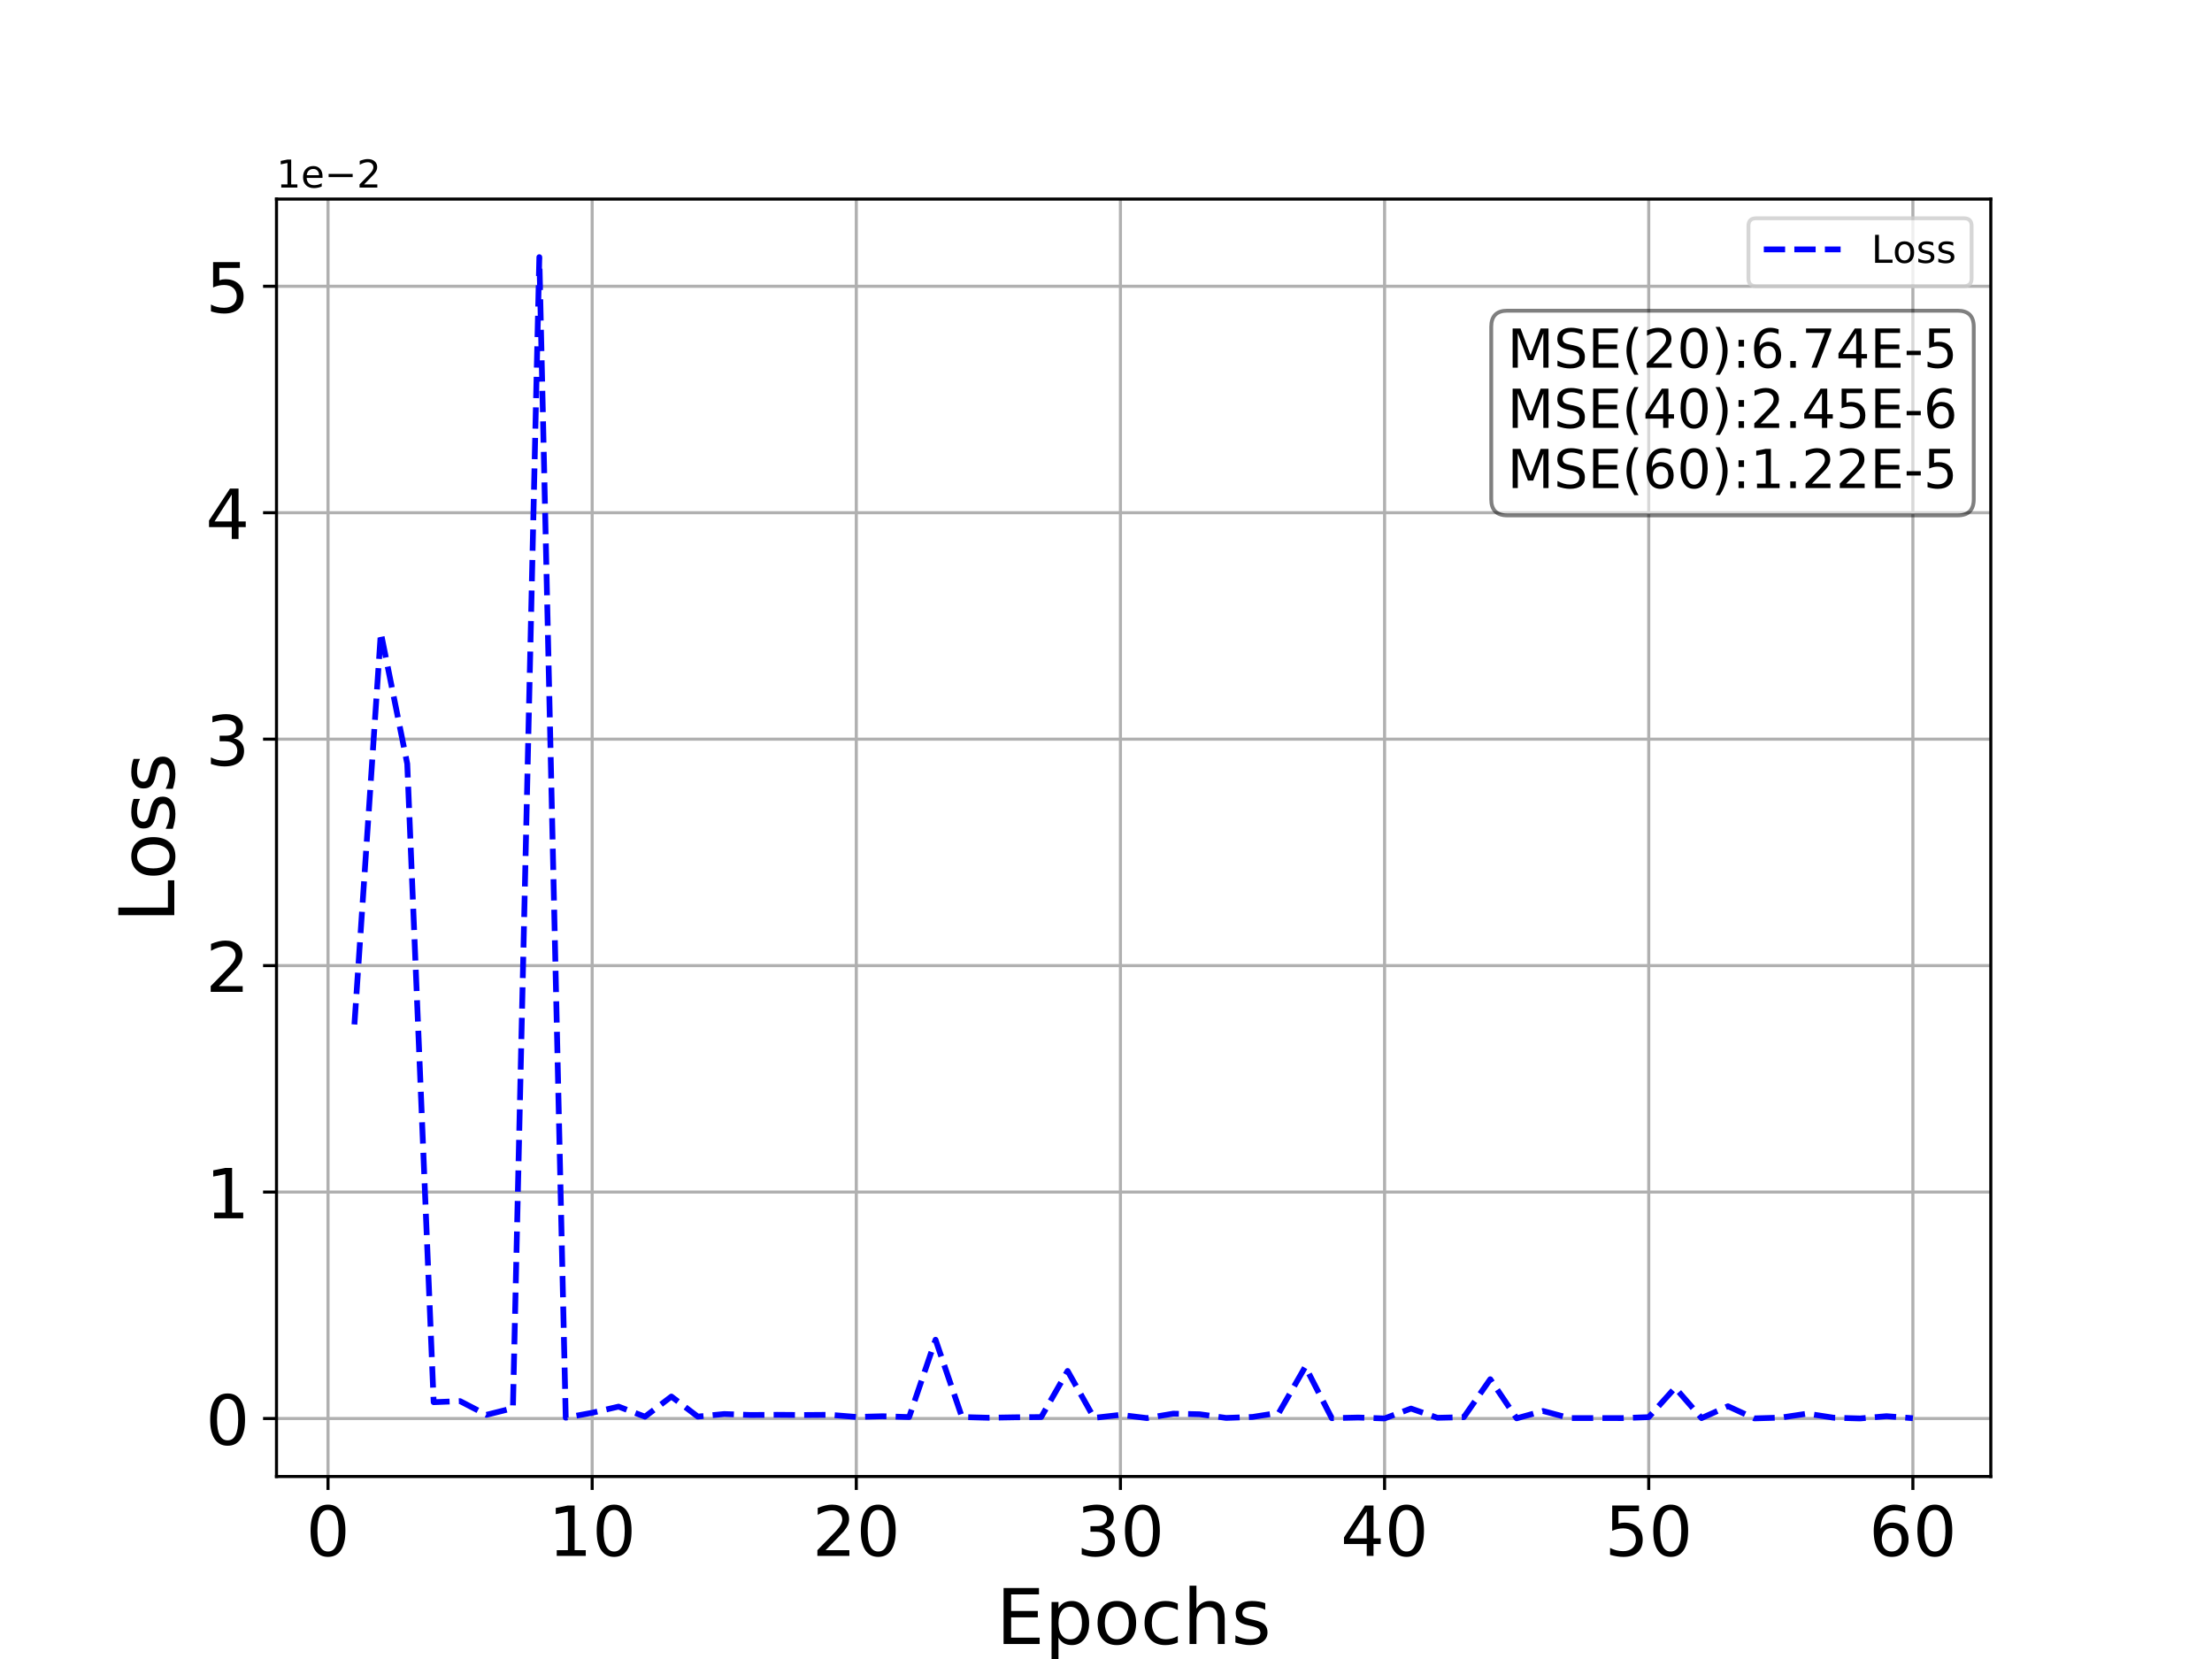
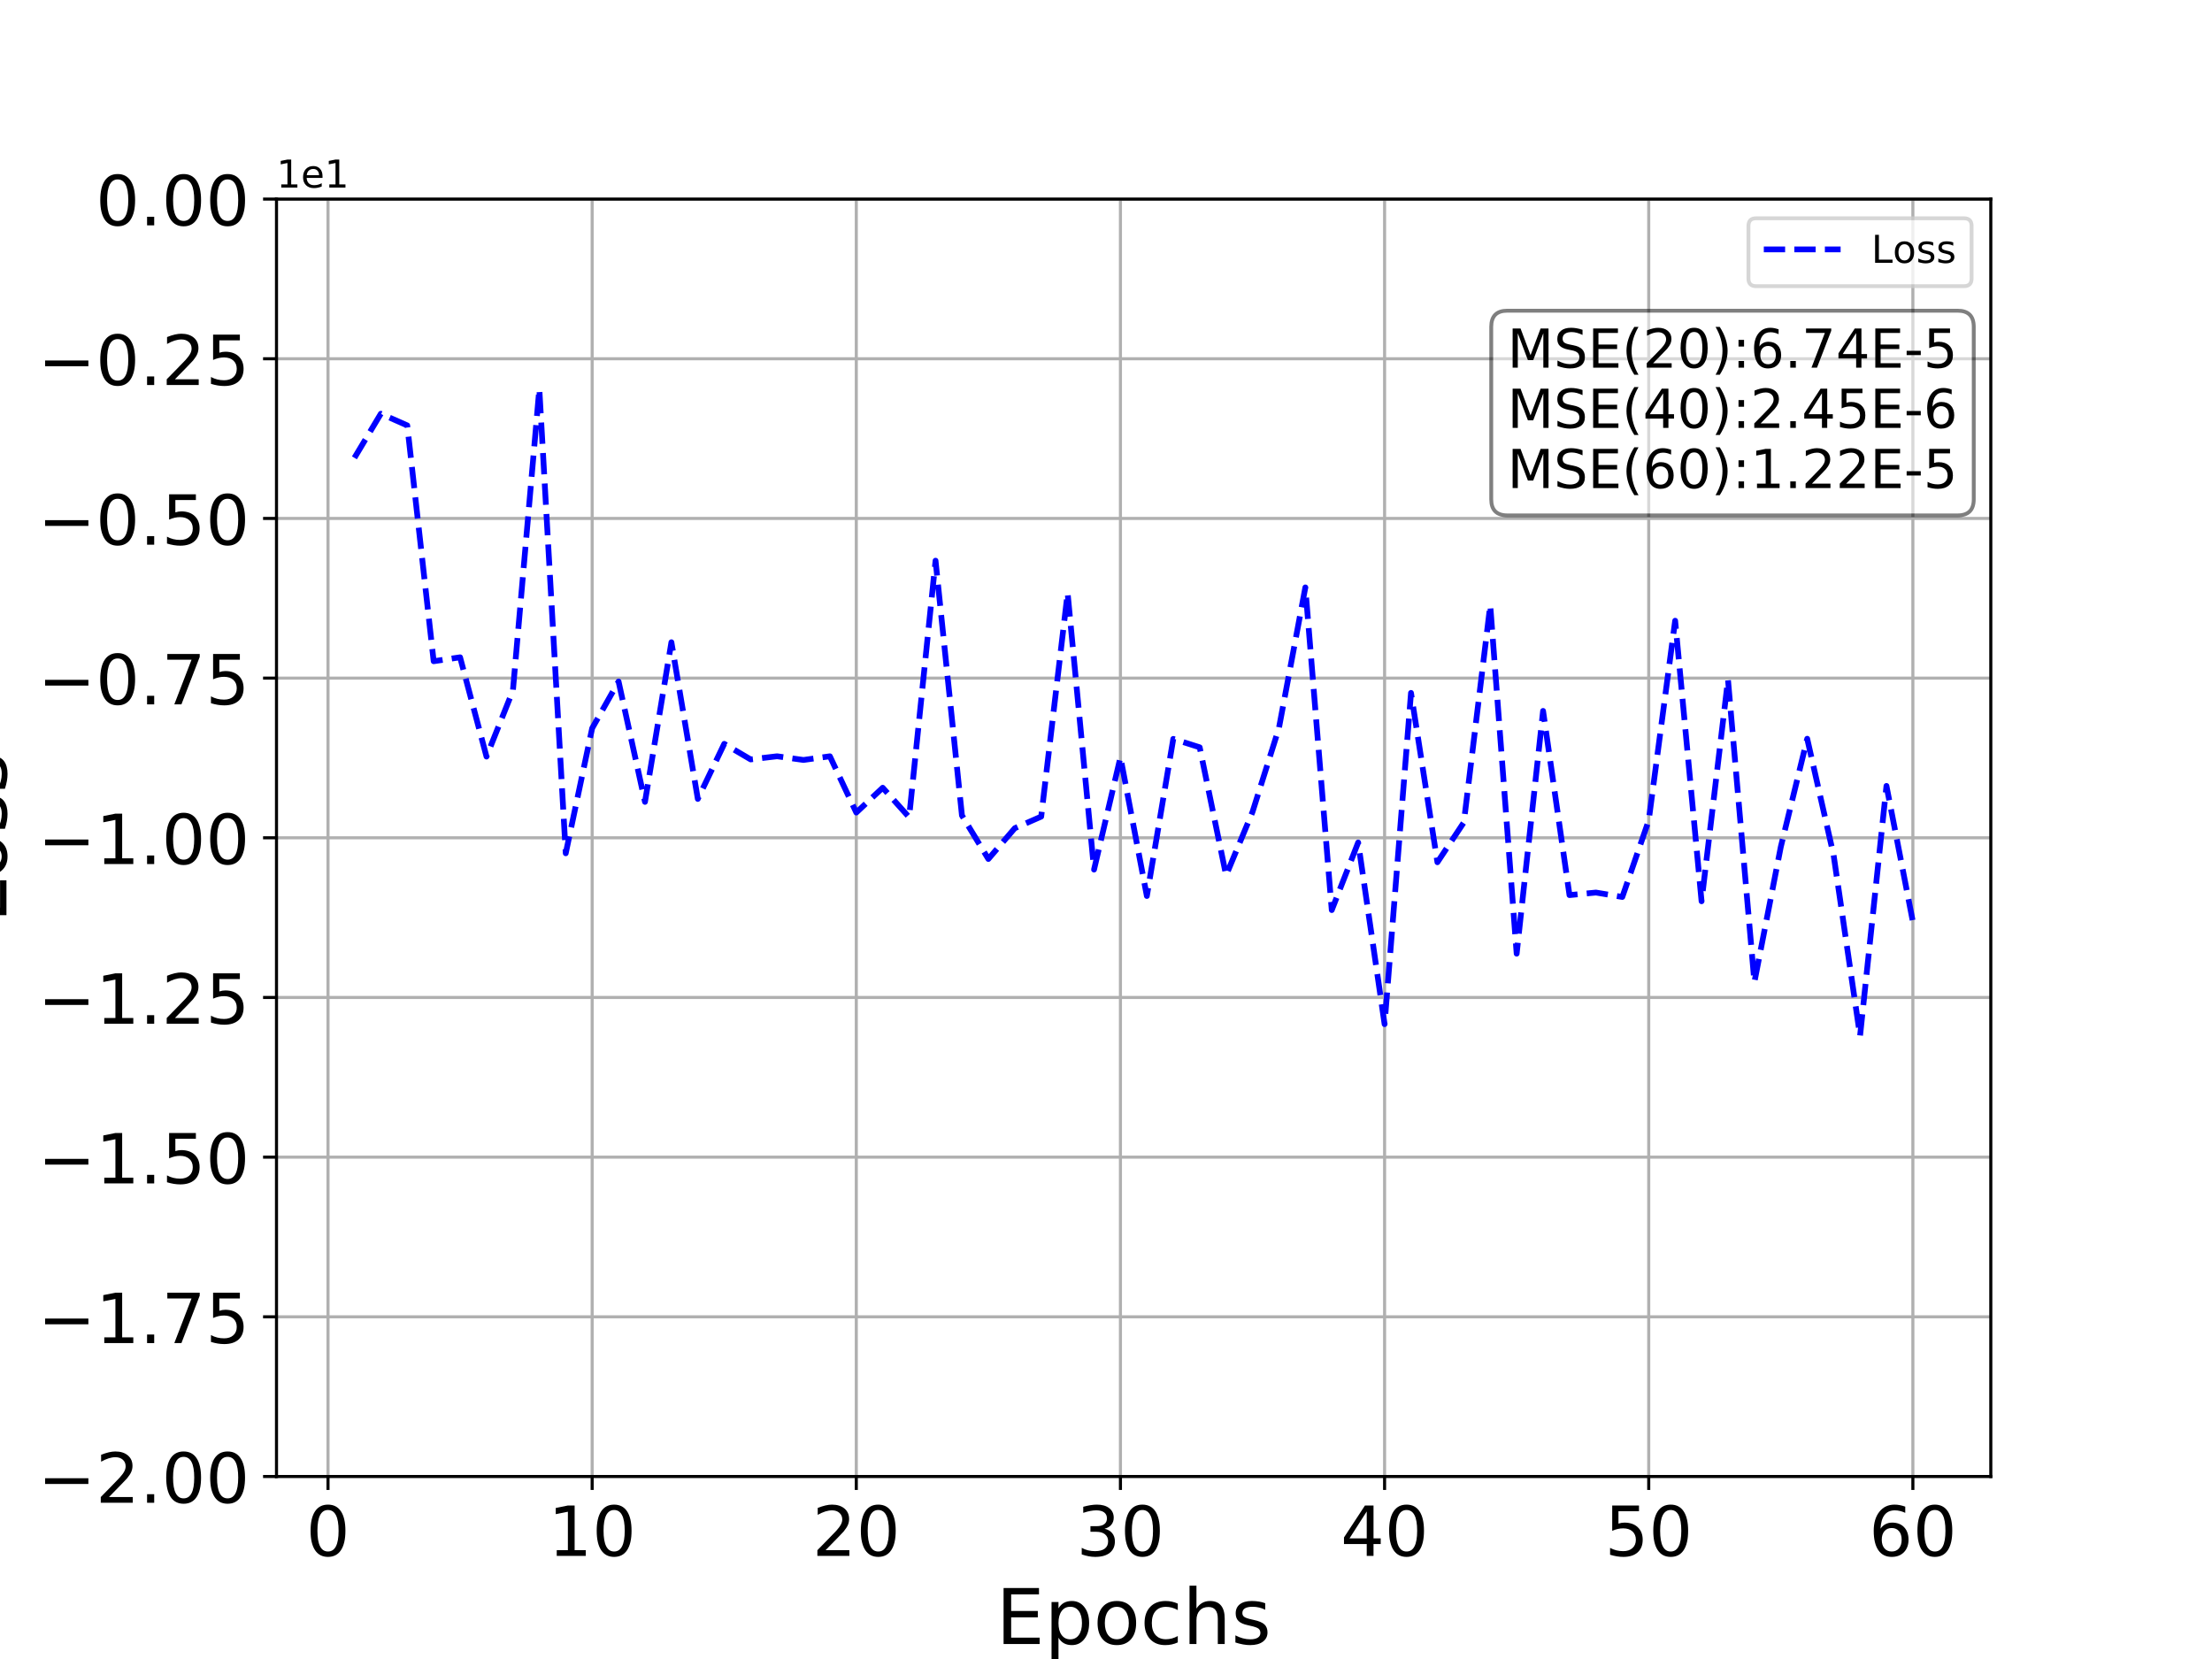
<svg xmlns="http://www.w3.org/2000/svg" xmlns:xlink="http://www.w3.org/1999/xlink" height="432pt" version="1.1" viewBox="0 0 576 432" width="576pt">
  <defs>
    <style type="text/css">
*{stroke-linecap:butt;stroke-linejoin:round;}
  </style>
  </defs>
  <g id="figure_1">
    <g id="patch_1">
      <path d="M 0 432  L 576 432  L 576 0  L 0 0  z " style="fill:#ffffff;" />
    </g>
    <g id="axes_1">
      <g id="patch_2">
        <path d="M 72 384.48  L 518.4 384.48  L 518.4 51.84  L 72 51.84  z " style="fill:#ffffff;" />
      </g>
      <g id="matplotlib.axis_1">
        <g id="xtick_1">
          <g id="line2d_1">
-             <path clip-path="url(#pb3ea797ac7)" d="M 85.413 384.48  L 85.413 51.84  " style="fill:none;stroke:#b0b0b0;stroke-linecap:square;stroke-width:0.8;" />
+             <path clip-path="url(#p2d48cffee4)" d="M 85.413 384.48  L 85.413 51.84  " style="fill:none;stroke:#b0b0b0;stroke-linecap:square;stroke-width:0.8;" />
          </g>
          <g id="line2d_2">
            <defs>
-               <path d="M 0 0  L 0 3.5  " id="m318c3149f0" style="stroke:#000000;stroke-width:0.8;" />
-             </defs>
-             <g>
-               <use style="stroke:#000000;stroke-width:0.8;" x="85.413" xlink:href="#m318c3149f0" y="384.48" />
+               <path d="M 0 0  L 0 3.5  " id="md9ac29cf6f" style="stroke:#000000;stroke-width:0.8;" />
+             </defs>
+             <g>
+               <use style="stroke:#000000;stroke-width:0.8;" x="85.413" xlink:href="#md9ac29cf6f" y="384.48" />
            </g>
          </g>
          <g id="text_1">
            <defs>
              <path d="M 31.781 66.406  Q 24.172 66.406 20.328 58.906  Q 16.5 51.422 16.5 36.375  Q 16.5 21.391 20.328 13.891  Q 24.172 6.391 31.781 6.391  Q 39.453 6.391 43.281 13.891  Q 47.125 21.391 47.125 36.375  Q 47.125 51.422 43.281 58.906  Q 39.453 66.406 31.781 66.406  z M 31.781 74.219  Q 44.047 74.219 50.516 64.516  Q 56.984 54.828 56.984 36.375  Q 56.984 17.969 50.516 8.266  Q 44.047 -1.422 31.781 -1.422  Q 19.531 -1.422 13.062 8.266  Q 6.594 17.969 6.594 36.375  Q 6.594 54.828 13.062 64.516  Q 19.531 74.219 31.781 74.219  z " id="DejaVuSans-30" />
            </defs>
            <g transform="translate(79.68639 405.1572)scale(0.18 -0.18)">
              <use xlink:href="#DejaVuSans-30" />
            </g>
          </g>
        </g>
        <g id="xtick_2">
          <g id="line2d_3">
-             <path clip-path="url(#pb3ea797ac7)" d="M 154.195 384.48  L 154.195 51.84  " style="fill:none;stroke:#b0b0b0;stroke-linecap:square;stroke-width:0.8;" />
+             <path clip-path="url(#p2d48cffee4)" d="M 154.195 384.48  L 154.195 51.84  " style="fill:none;stroke:#b0b0b0;stroke-linecap:square;stroke-width:0.8;" />
          </g>
          <g id="line2d_4">
            <g>
-               <use style="stroke:#000000;stroke-width:0.8;" x="154.195" xlink:href="#m318c3149f0" y="384.48" />
+               <use style="stroke:#000000;stroke-width:0.8;" x="154.195" xlink:href="#md9ac29cf6f" y="384.48" />
            </g>
          </g>
          <g id="text_2">
            <defs>
              <path d="M 12.406 8.297  L 28.516 8.297  L 28.516 63.922  L 10.984 60.406  L 10.984 69.391  L 28.422 72.906  L 38.281 72.906  L 38.281 8.297  L 54.391 8.297  L 54.391 0  L 12.406 0  z " id="DejaVuSans-31" />
            </defs>
            <g transform="translate(142.7429 405.1572)scale(0.18 -0.18)">
              <use xlink:href="#DejaVuSans-31" />
              <use x="63.623" xlink:href="#DejaVuSans-30" />
            </g>
          </g>
        </g>
        <g id="xtick_3">
          <g id="line2d_5">
-             <path clip-path="url(#pb3ea797ac7)" d="M 222.978 384.48  L 222.978 51.84  " style="fill:none;stroke:#b0b0b0;stroke-linecap:square;stroke-width:0.8;" />
+             <path clip-path="url(#p2d48cffee4)" d="M 222.978 384.48  L 222.978 51.84  " style="fill:none;stroke:#b0b0b0;stroke-linecap:square;stroke-width:0.8;" />
          </g>
          <g id="line2d_6">
            <g>
-               <use style="stroke:#000000;stroke-width:0.8;" x="222.978" xlink:href="#m318c3149f0" y="384.48" />
+               <use style="stroke:#000000;stroke-width:0.8;" x="222.978" xlink:href="#md9ac29cf6f" y="384.48" />
            </g>
          </g>
          <g id="text_3">
            <defs>
              <path d="M 19.188 8.297  L 53.609 8.297  L 53.609 0  L 7.328 0  L 7.328 8.297  Q 12.938 14.109 22.625 23.891  Q 32.328 33.688 34.812 36.531  Q 39.547 41.844 41.422 45.531  Q 43.312 49.219 43.312 52.781  Q 43.312 58.594 39.234 62.25  Q 35.156 65.922 28.609 65.922  Q 23.969 65.922 18.812 64.312  Q 13.672 62.703 7.812 59.422  L 7.812 69.391  Q 13.766 71.781 18.938 73  Q 24.125 74.219 28.422 74.219  Q 39.75 74.219 46.484 68.547  Q 53.219 62.891 53.219 53.422  Q 53.219 48.922 51.531 44.891  Q 49.859 40.875 45.406 35.406  Q 44.188 33.984 37.641 27.219  Q 31.109 20.453 19.188 8.297  z " id="DejaVuSans-32" />
            </defs>
            <g transform="translate(211.5256 405.1572)scale(0.18 -0.18)">
              <use xlink:href="#DejaVuSans-32" />
              <use x="63.623" xlink:href="#DejaVuSans-30" />
            </g>
          </g>
        </g>
        <g id="xtick_4">
          <g id="line2d_7">
-             <path clip-path="url(#pb3ea797ac7)" d="M 291.761 384.48  L 291.761 51.84  " style="fill:none;stroke:#b0b0b0;stroke-linecap:square;stroke-width:0.8;" />
+             <path clip-path="url(#p2d48cffee4)" d="M 291.761 384.48  L 291.761 51.84  " style="fill:none;stroke:#b0b0b0;stroke-linecap:square;stroke-width:0.8;" />
          </g>
          <g id="line2d_8">
            <g>
-               <use style="stroke:#000000;stroke-width:0.8;" x="291.761" xlink:href="#m318c3149f0" y="384.48" />
+               <use style="stroke:#000000;stroke-width:0.8;" x="291.761" xlink:href="#md9ac29cf6f" y="384.48" />
            </g>
          </g>
          <g id="text_4">
            <defs>
              <path d="M 40.578 39.312  Q 47.656 37.797 51.625 33  Q 55.609 28.219 55.609 21.188  Q 55.609 10.406 48.188 4.484  Q 40.766 -1.422 27.094 -1.422  Q 22.516 -1.422 17.656 -0.516  Q 12.797 0.391 7.625 2.203  L 7.625 11.719  Q 11.719 9.328 16.594 8.109  Q 21.484 6.891 26.812 6.891  Q 36.078 6.891 40.938 10.547  Q 45.797 14.203 45.797 21.188  Q 45.797 27.641 41.281 31.266  Q 36.766 34.906 28.719 34.906  L 20.219 34.906  L 20.219 43.016  L 29.109 43.016  Q 36.375 43.016 40.234 45.922  Q 44.094 48.828 44.094 54.297  Q 44.094 59.906 40.109 62.906  Q 36.141 65.922 28.719 65.922  Q 24.656 65.922 20.016 65.031  Q 15.375 64.156 9.812 62.312  L 9.812 71.094  Q 15.438 72.656 20.344 73.438  Q 25.25 74.219 29.594 74.219  Q 40.828 74.219 47.359 69.109  Q 53.906 64.016 53.906 55.328  Q 53.906 49.266 50.438 45.094  Q 46.969 40.922 40.578 39.312  z " id="DejaVuSans-33" />
            </defs>
            <g transform="translate(280.3084 405.1572)scale(0.18 -0.18)">
              <use xlink:href="#DejaVuSans-33" />
              <use x="63.623" xlink:href="#DejaVuSans-30" />
            </g>
          </g>
        </g>
        <g id="xtick_5">
          <g id="line2d_9">
-             <path clip-path="url(#pb3ea797ac7)" d="M 360.544 384.48  L 360.544 51.84  " style="fill:none;stroke:#b0b0b0;stroke-linecap:square;stroke-width:0.8;" />
+             <path clip-path="url(#p2d48cffee4)" d="M 360.544 384.48  L 360.544 51.84  " style="fill:none;stroke:#b0b0b0;stroke-linecap:square;stroke-width:0.8;" />
          </g>
          <g id="line2d_10">
            <g>
-               <use style="stroke:#000000;stroke-width:0.8;" x="360.544" xlink:href="#m318c3149f0" y="384.48" />
+               <use style="stroke:#000000;stroke-width:0.8;" x="360.544" xlink:href="#md9ac29cf6f" y="384.48" />
            </g>
          </g>
          <g id="text_5">
            <defs>
              <path d="M 37.797 64.312  L 12.891 25.391  L 37.797 25.391  z M 35.203 72.906  L 47.609 72.906  L 47.609 25.391  L 58.016 25.391  L 58.016 17.188  L 47.609 17.188  L 47.609 0  L 37.797 0  L 37.797 17.188  L 4.891 17.188  L 4.891 26.703  z " id="DejaVuSans-34" />
            </defs>
            <g transform="translate(349.0911 405.1572)scale(0.18 -0.18)">
              <use xlink:href="#DejaVuSans-34" />
              <use x="63.623" xlink:href="#DejaVuSans-30" />
            </g>
          </g>
        </g>
        <g id="xtick_6">
          <g id="line2d_11">
-             <path clip-path="url(#pb3ea797ac7)" d="M 429.326 384.48  L 429.326 51.84  " style="fill:none;stroke:#b0b0b0;stroke-linecap:square;stroke-width:0.8;" />
+             <path clip-path="url(#p2d48cffee4)" d="M 429.326 384.48  L 429.326 51.84  " style="fill:none;stroke:#b0b0b0;stroke-linecap:square;stroke-width:0.8;" />
          </g>
          <g id="line2d_12">
            <g>
-               <use style="stroke:#000000;stroke-width:0.8;" x="429.326" xlink:href="#m318c3149f0" y="384.48" />
+               <use style="stroke:#000000;stroke-width:0.8;" x="429.326" xlink:href="#md9ac29cf6f" y="384.48" />
            </g>
          </g>
          <g id="text_6">
            <defs>
              <path d="M 10.797 72.906  L 49.516 72.906  L 49.516 64.594  L 19.828 64.594  L 19.828 46.734  Q 21.969 47.469 24.109 47.828  Q 26.266 48.188 28.422 48.188  Q 40.625 48.188 47.75 41.5  Q 54.891 34.812 54.891 23.391  Q 54.891 11.625 47.562 5.094  Q 40.234 -1.422 26.906 -1.422  Q 22.312 -1.422 17.547 -0.641  Q 12.797 0.141 7.719 1.703  L 7.719 11.625  Q 12.109 9.234 16.797 8.062  Q 21.484 6.891 26.703 6.891  Q 35.156 6.891 40.078 11.328  Q 45.016 15.766 45.016 23.391  Q 45.016 31 40.078 35.438  Q 35.156 39.891 26.703 39.891  Q 22.75 39.891 18.812 39.016  Q 14.891 38.141 10.797 36.281  z " id="DejaVuSans-35" />
            </defs>
            <g transform="translate(417.8738 405.1572)scale(0.18 -0.18)">
              <use xlink:href="#DejaVuSans-35" />
              <use x="63.623" xlink:href="#DejaVuSans-30" />
            </g>
          </g>
        </g>
        <g id="xtick_7">
          <g id="line2d_13">
-             <path clip-path="url(#pb3ea797ac7)" d="M 498.109 384.48  L 498.109 51.84  " style="fill:none;stroke:#b0b0b0;stroke-linecap:square;stroke-width:0.8;" />
+             <path clip-path="url(#p2d48cffee4)" d="M 498.109 384.48  L 498.109 51.84  " style="fill:none;stroke:#b0b0b0;stroke-linecap:square;stroke-width:0.8;" />
          </g>
          <g id="line2d_14">
            <g>
-               <use style="stroke:#000000;stroke-width:0.8;" x="498.109" xlink:href="#m318c3149f0" y="384.48" />
+               <use style="stroke:#000000;stroke-width:0.8;" x="498.109" xlink:href="#md9ac29cf6f" y="384.48" />
            </g>
          </g>
          <g id="text_7">
            <defs>
              <path d="M 33.016 40.375  Q 26.375 40.375 22.484 35.828  Q 18.609 31.297 18.609 23.391  Q 18.609 15.531 22.484 10.953  Q 26.375 6.391 33.016 6.391  Q 39.656 6.391 43.531 10.953  Q 47.406 15.531 47.406 23.391  Q 47.406 31.297 43.531 35.828  Q 39.656 40.375 33.016 40.375  z M 52.594 71.297  L 52.594 62.312  Q 48.875 64.062 45.094 64.984  Q 41.312 65.922 37.594 65.922  Q 27.828 65.922 22.672 59.328  Q 17.531 52.734 16.797 39.406  Q 19.672 43.656 24.016 45.922  Q 28.375 48.188 33.594 48.188  Q 44.578 48.188 50.953 41.516  Q 57.328 34.859 57.328 23.391  Q 57.328 12.156 50.688 5.359  Q 44.047 -1.422 33.016 -1.422  Q 20.359 -1.422 13.672 8.266  Q 6.984 17.969 6.984 36.375  Q 6.984 53.656 15.188 63.938  Q 23.391 74.219 37.203 74.219  Q 40.922 74.219 44.703 73.484  Q 48.484 72.75 52.594 71.297  z " id="DejaVuSans-36" />
            </defs>
            <g transform="translate(486.6566 405.1572)scale(0.18 -0.18)">
              <use xlink:href="#DejaVuSans-36" />
              <use x="63.623" xlink:href="#DejaVuSans-30" />
            </g>
          </g>
        </g>
        <g id="text_8">
          <defs>
            <path d="M 9.812 72.906  L 55.906 72.906  L 55.906 64.594  L 19.672 64.594  L 19.672 43.016  L 54.391 43.016  L 54.391 34.719  L 19.672 34.719  L 19.672 8.297  L 56.781 8.297  L 56.781 0  L 9.812 0  z " id="DejaVuSans-45" />
            <path d="M 18.109 8.203  L 18.109 -20.797  L 9.078 -20.797  L 9.078 54.688  L 18.109 54.688  L 18.109 46.391  Q 20.953 51.266 25.266 53.625  Q 29.594 56 35.594 56  Q 45.562 56 51.781 48.094  Q 58.016 40.188 58.016 27.297  Q 58.016 14.406 51.781 6.484  Q 45.562 -1.422 35.594 -1.422  Q 29.594 -1.422 25.266 0.953  Q 20.953 3.328 18.109 8.203  z M 48.688 27.297  Q 48.688 37.203 44.609 42.844  Q 40.531 48.484 33.406 48.484  Q 26.266 48.484 22.188 42.844  Q 18.109 37.203 18.109 27.297  Q 18.109 17.391 22.188 11.75  Q 26.266 6.109 33.406 6.109  Q 40.531 6.109 44.609 11.75  Q 48.688 17.391 48.688 27.297  z " id="DejaVuSans-70" />
            <path d="M 30.609 48.391  Q 23.391 48.391 19.188 42.75  Q 14.984 37.109 14.984 27.297  Q 14.984 17.484 19.156 11.844  Q 23.344 6.203 30.609 6.203  Q 37.797 6.203 41.984 11.859  Q 46.188 17.531 46.188 27.297  Q 46.188 37.016 41.984 42.703  Q 37.797 48.391 30.609 48.391  z M 30.609 56  Q 42.328 56 49.016 48.375  Q 55.719 40.766 55.719 27.297  Q 55.719 13.875 49.016 6.219  Q 42.328 -1.422 30.609 -1.422  Q 18.844 -1.422 12.172 6.219  Q 5.516 13.875 5.516 27.297  Q 5.516 40.766 12.172 48.375  Q 18.844 56 30.609 56  z " id="DejaVuSans-6f" />
            <path d="M 48.781 52.594  L 48.781 44.188  Q 44.969 46.297 41.141 47.344  Q 37.312 48.391 33.406 48.391  Q 24.656 48.391 19.812 42.844  Q 14.984 37.312 14.984 27.297  Q 14.984 17.281 19.812 11.734  Q 24.656 6.203 33.406 6.203  Q 37.312 6.203 41.141 7.25  Q 44.969 8.297 48.781 10.406  L 48.781 2.094  Q 45.016 0.344 40.984 -0.531  Q 36.969 -1.422 32.422 -1.422  Q 20.062 -1.422 12.781 6.344  Q 5.516 14.109 5.516 27.297  Q 5.516 40.672 12.859 48.328  Q 20.219 56 33.016 56  Q 37.156 56 41.109 55.141  Q 45.062 54.297 48.781 52.594  z " id="DejaVuSans-63" />
            <path d="M 54.891 33.016  L 54.891 0  L 45.906 0  L 45.906 32.719  Q 45.906 40.484 42.875 44.328  Q 39.844 48.188 33.797 48.188  Q 26.516 48.188 22.312 43.547  Q 18.109 38.922 18.109 30.906  L 18.109 0  L 9.078 0  L 9.078 75.984  L 18.109 75.984  L 18.109 46.188  Q 21.344 51.125 25.703 53.562  Q 30.078 56 35.797 56  Q 45.219 56 50.047 50.172  Q 54.891 44.344 54.891 33.016  z " id="DejaVuSans-68" />
            <path d="M 44.281 53.078  L 44.281 44.578  Q 40.484 46.531 36.375 47.5  Q 32.281 48.484 27.875 48.484  Q 21.188 48.484 17.844 46.438  Q 14.5 44.391 14.5 40.281  Q 14.5 37.156 16.891 35.375  Q 19.281 33.594 26.516 31.984  L 29.594 31.297  Q 39.156 29.25 43.188 25.516  Q 47.219 21.781 47.219 15.094  Q 47.219 7.469 41.188 3.016  Q 35.156 -1.422 24.609 -1.422  Q 20.219 -1.422 15.453 -0.562  Q 10.688 0.297 5.422 2  L 5.422 11.281  Q 10.406 8.688 15.234 7.391  Q 20.062 6.109 24.812 6.109  Q 31.156 6.109 34.562 8.281  Q 37.984 10.453 37.984 14.406  Q 37.984 18.062 35.516 20.016  Q 33.062 21.969 24.703 23.781  L 21.578 24.516  Q 13.234 26.266 9.516 29.906  Q 5.812 33.547 5.812 39.891  Q 5.812 47.609 11.281 51.797  Q 16.75 56 26.812 56  Q 31.781 56 36.172 55.266  Q 40.578 54.547 44.281 53.078  z " id="DejaVuSans-73" />
          </defs>
          <g transform="translate(259.3687 428.0975)scale(0.2 -0.2)">
            <use xlink:href="#DejaVuSans-45" />
            <use x="63.184" xlink:href="#DejaVuSans-70" />
            <use x="126.66" xlink:href="#DejaVuSans-6f" />
            <use x="187.842" xlink:href="#DejaVuSans-63" />
            <use x="242.822" xlink:href="#DejaVuSans-68" />
            <use x="306.201" xlink:href="#DejaVuSans-73" />
          </g>
        </g>
      </g>
      <g id="matplotlib.axis_2">
        <g id="ytick_1">
          <g id="line2d_15">
-             <path clip-path="url(#pb3ea797ac7)" d="M 72 369.372  L 518.4 369.372  " style="fill:none;stroke:#b0b0b0;stroke-linecap:square;stroke-width:0.8;" />
+             <path clip-path="url(#p2d48cffee4)" d="M 72 384.48  L 518.4 384.48  " style="fill:none;stroke:#b0b0b0;stroke-linecap:square;stroke-width:0.8;" />
          </g>
          <g id="line2d_16">
            <defs>
-               <path d="M 0 0  L -3.5 0  " id="m377734875f" style="stroke:#000000;stroke-width:0.8;" />
-             </defs>
-             <g>
-               <use style="stroke:#000000;stroke-width:0.8;" x="72" xlink:href="#m377734875f" y="369.372" />
+               <path d="M 0 0  L -3.5 0  " id="mfde11728e4" style="stroke:#000000;stroke-width:0.8;" />
+             </defs>
+             <g>
+               <use style="stroke:#000000;stroke-width:0.8;" x="72" xlink:href="#mfde11728e4" y="384.48" />
            </g>
          </g>
          <g id="text_9">
-             <g transform="translate(53.5475 376.2106)scale(0.18 -0.18)">
-               <use xlink:href="#DejaVuSans-30" />
+             <defs>
+               <path d="M 10.594 35.5  L 73.188 35.5  L 73.188 27.203  L 10.594 27.203  z " id="DejaVuSans-2212" />
+               <path d="M 10.688 12.406  L 21 12.406  L 21 0  L 10.688 0  z " id="DejaVuSans-2e" />
+             </defs>
+             <g transform="translate(9.838438 391.3186)scale(0.18 -0.18)">
+               <use xlink:href="#DejaVuSans-2212" />
+               <use x="83.789" xlink:href="#DejaVuSans-32" />
+               <use x="147.412" xlink:href="#DejaVuSans-2e" />
+               <use x="179.199" xlink:href="#DejaVuSans-30" />
+               <use x="242.822" xlink:href="#DejaVuSans-30" />
            </g>
          </g>
        </g>
        <g id="ytick_2">
          <g id="line2d_17">
-             <path clip-path="url(#pb3ea797ac7)" d="M 72 310.408  L 518.4 310.408  " style="fill:none;stroke:#b0b0b0;stroke-linecap:square;stroke-width:0.8;" />
+             <path clip-path="url(#p2d48cffee4)" d="M 72 342.9  L 518.4 342.9  " style="fill:none;stroke:#b0b0b0;stroke-linecap:square;stroke-width:0.8;" />
          </g>
          <g id="line2d_18">
            <g>
-               <use style="stroke:#000000;stroke-width:0.8;" x="72" xlink:href="#m377734875f" y="310.408" />
+               <use style="stroke:#000000;stroke-width:0.8;" x="72" xlink:href="#mfde11728e4" y="342.9" />
            </g>
          </g>
          <g id="text_10">
-             <g transform="translate(53.5475 317.2461)scale(0.18 -0.18)">
-               <use xlink:href="#DejaVuSans-31" />
+             <defs>
+               <path d="M 8.203 72.906  L 55.078 72.906  L 55.078 68.703  L 28.609 0  L 18.312 0  L 43.219 64.594  L 8.203 64.594  z " id="DejaVuSans-37" />
+             </defs>
+             <g transform="translate(9.838438 349.7386)scale(0.18 -0.18)">
+               <use xlink:href="#DejaVuSans-2212" />
+               <use x="83.789" xlink:href="#DejaVuSans-31" />
+               <use x="147.412" xlink:href="#DejaVuSans-2e" />
+               <use x="179.199" xlink:href="#DejaVuSans-37" />
+               <use x="242.822" xlink:href="#DejaVuSans-35" />
            </g>
          </g>
        </g>
        <g id="ytick_3">
          <g id="line2d_19">
-             <path clip-path="url(#pb3ea797ac7)" d="M 72 251.443  L 518.4 251.443  " style="fill:none;stroke:#b0b0b0;stroke-linecap:square;stroke-width:0.8;" />
+             <path clip-path="url(#p2d48cffee4)" d="M 72 301.32  L 518.4 301.32  " style="fill:none;stroke:#b0b0b0;stroke-linecap:square;stroke-width:0.8;" />
          </g>
          <g id="line2d_20">
            <g>
-               <use style="stroke:#000000;stroke-width:0.8;" x="72" xlink:href="#m377734875f" y="251.443" />
+               <use style="stroke:#000000;stroke-width:0.8;" x="72" xlink:href="#mfde11728e4" y="301.32" />
            </g>
          </g>
          <g id="text_11">
-             <g transform="translate(53.5475 258.2817)scale(0.18 -0.18)">
-               <use xlink:href="#DejaVuSans-32" />
+             <g transform="translate(9.838438 308.1586)scale(0.18 -0.18)">
+               <use xlink:href="#DejaVuSans-2212" />
+               <use x="83.789" xlink:href="#DejaVuSans-31" />
+               <use x="147.412" xlink:href="#DejaVuSans-2e" />
+               <use x="179.199" xlink:href="#DejaVuSans-35" />
+               <use x="242.822" xlink:href="#DejaVuSans-30" />
            </g>
          </g>
        </g>
        <g id="ytick_4">
          <g id="line2d_21">
-             <path clip-path="url(#pb3ea797ac7)" d="M 72 192.479  L 518.4 192.479  " style="fill:none;stroke:#b0b0b0;stroke-linecap:square;stroke-width:0.8;" />
+             <path clip-path="url(#p2d48cffee4)" d="M 72 259.74  L 518.4 259.74  " style="fill:none;stroke:#b0b0b0;stroke-linecap:square;stroke-width:0.8;" />
          </g>
          <g id="line2d_22">
            <g>
-               <use style="stroke:#000000;stroke-width:0.8;" x="72" xlink:href="#m377734875f" y="192.479" />
+               <use style="stroke:#000000;stroke-width:0.8;" x="72" xlink:href="#mfde11728e4" y="259.74" />
            </g>
          </g>
          <g id="text_12">
-             <g transform="translate(53.5475 199.3172)scale(0.18 -0.18)">
-               <use xlink:href="#DejaVuSans-33" />
+             <g transform="translate(9.838438 266.5786)scale(0.18 -0.18)">
+               <use xlink:href="#DejaVuSans-2212" />
+               <use x="83.789" xlink:href="#DejaVuSans-31" />
+               <use x="147.412" xlink:href="#DejaVuSans-2e" />
+               <use x="179.199" xlink:href="#DejaVuSans-32" />
+               <use x="242.822" xlink:href="#DejaVuSans-35" />
            </g>
          </g>
        </g>
        <g id="ytick_5">
          <g id="line2d_23">
-             <path clip-path="url(#pb3ea797ac7)" d="M 72 133.514  L 518.4 133.514  " style="fill:none;stroke:#b0b0b0;stroke-linecap:square;stroke-width:0.8;" />
+             <path clip-path="url(#p2d48cffee4)" d="M 72 218.16  L 518.4 218.16  " style="fill:none;stroke:#b0b0b0;stroke-linecap:square;stroke-width:0.8;" />
          </g>
          <g id="line2d_24">
            <g>
-               <use style="stroke:#000000;stroke-width:0.8;" x="72" xlink:href="#m377734875f" y="133.514" />
+               <use style="stroke:#000000;stroke-width:0.8;" x="72" xlink:href="#mfde11728e4" y="218.16" />
            </g>
          </g>
          <g id="text_13">
-             <g transform="translate(53.5475 140.3527)scale(0.18 -0.18)">
-               <use xlink:href="#DejaVuSans-34" />
+             <g transform="translate(9.838438 224.9986)scale(0.18 -0.18)">
+               <use xlink:href="#DejaVuSans-2212" />
+               <use x="83.789" xlink:href="#DejaVuSans-31" />
+               <use x="147.412" xlink:href="#DejaVuSans-2e" />
+               <use x="179.199" xlink:href="#DejaVuSans-30" />
+               <use x="242.822" xlink:href="#DejaVuSans-30" />
            </g>
          </g>
        </g>
        <g id="ytick_6">
          <g id="line2d_25">
-             <path clip-path="url(#pb3ea797ac7)" d="M 72 74.55  L 518.4 74.55  " style="fill:none;stroke:#b0b0b0;stroke-linecap:square;stroke-width:0.8;" />
+             <path clip-path="url(#p2d48cffee4)" d="M 72 176.58  L 518.4 176.58  " style="fill:none;stroke:#b0b0b0;stroke-linecap:square;stroke-width:0.8;" />
          </g>
          <g id="line2d_26">
            <g>
-               <use style="stroke:#000000;stroke-width:0.8;" x="72" xlink:href="#m377734875f" y="74.55" />
+               <use style="stroke:#000000;stroke-width:0.8;" x="72" xlink:href="#mfde11728e4" y="176.58" />
            </g>
          </g>
          <g id="text_14">
-             <g transform="translate(53.5475 81.38824)scale(0.18 -0.18)">
-               <use xlink:href="#DejaVuSans-35" />
-             </g>
-           </g>
-         </g>
-         <g id="text_15">
+             <g transform="translate(9.838438 183.4186)scale(0.18 -0.18)">
+               <use xlink:href="#DejaVuSans-2212" />
+               <use x="83.789" xlink:href="#DejaVuSans-30" />
+               <use x="147.412" xlink:href="#DejaVuSans-2e" />
+               <use x="179.199" xlink:href="#DejaVuSans-37" />
+               <use x="242.822" xlink:href="#DejaVuSans-35" />
+             </g>
+           </g>
+         </g>
+         <g id="ytick_7">
+           <g id="line2d_27">
+             <path clip-path="url(#p2d48cffee4)" d="M 72 135  L 518.4 135  " style="fill:none;stroke:#b0b0b0;stroke-linecap:square;stroke-width:0.8;" />
+           </g>
+           <g id="line2d_28">
+             <g>
+               <use style="stroke:#000000;stroke-width:0.8;" x="72" xlink:href="#mfde11728e4" y="135" />
+             </g>
+           </g>
+           <g id="text_15">
+             <g transform="translate(9.838438 141.8386)scale(0.18 -0.18)">
+               <use xlink:href="#DejaVuSans-2212" />
+               <use x="83.789" xlink:href="#DejaVuSans-30" />
+               <use x="147.412" xlink:href="#DejaVuSans-2e" />
+               <use x="179.199" xlink:href="#DejaVuSans-35" />
+               <use x="242.822" xlink:href="#DejaVuSans-30" />
+             </g>
+           </g>
+         </g>
+         <g id="ytick_8">
+           <g id="line2d_29">
+             <path clip-path="url(#p2d48cffee4)" d="M 72 93.42  L 518.4 93.42  " style="fill:none;stroke:#b0b0b0;stroke-linecap:square;stroke-width:0.8;" />
+           </g>
+           <g id="line2d_30">
+             <g>
+               <use style="stroke:#000000;stroke-width:0.8;" x="72" xlink:href="#mfde11728e4" y="93.42" />
+             </g>
+           </g>
+           <g id="text_16">
+             <g transform="translate(9.838438 100.2586)scale(0.18 -0.18)">
+               <use xlink:href="#DejaVuSans-2212" />
+               <use x="83.789" xlink:href="#DejaVuSans-30" />
+               <use x="147.412" xlink:href="#DejaVuSans-2e" />
+               <use x="179.199" xlink:href="#DejaVuSans-32" />
+               <use x="242.822" xlink:href="#DejaVuSans-35" />
+             </g>
+           </g>
+         </g>
+         <g id="ytick_9">
+           <g id="line2d_31">
+             <path clip-path="url(#p2d48cffee4)" d="M 72 51.84  L 518.4 51.84  " style="fill:none;stroke:#b0b0b0;stroke-linecap:square;stroke-width:0.8;" />
+           </g>
+           <g id="line2d_32">
+             <g>
+               <use style="stroke:#000000;stroke-width:0.8;" x="72" xlink:href="#mfde11728e4" y="51.84" />
+             </g>
+           </g>
+           <g id="text_17">
+             <g transform="translate(24.92188 58.67859)scale(0.18 -0.18)">
+               <use xlink:href="#DejaVuSans-30" />
+               <use x="63.623" xlink:href="#DejaVuSans-2e" />
+               <use x="95.41" xlink:href="#DejaVuSans-30" />
+               <use x="159.033" xlink:href="#DejaVuSans-30" />
+             </g>
+           </g>
+         </g>
+         <g id="text_18">
          <defs>
            <path d="M 9.812 72.906  L 19.672 72.906  L 19.672 8.297  L 55.172 8.297  L 55.172 0  L 9.812 0  z " id="DejaVuSans-4c" />
          </defs>
-           <g transform="translate(45.38813 240.2678)rotate(-90)scale(0.2 -0.2)">
+           <g transform="translate(1.679063 240.2678)rotate(-90)scale(0.2 -0.2)">
            <use xlink:href="#DejaVuSans-4c" />
            <use x="55.697" xlink:href="#DejaVuSans-6f" />
            <use x="116.879" xlink:href="#DejaVuSans-73" />
            <use x="168.979" xlink:href="#DejaVuSans-73" />
          </g>
        </g>
-         <g id="text_16">
+         <g id="text_19">
          <defs>
            <path d="M 56.203 29.594  L 56.203 25.203  L 14.891 25.203  Q 15.484 15.922 20.484 11.062  Q 25.484 6.203 34.422 6.203  Q 39.594 6.203 44.453 7.469  Q 49.312 8.734 54.109 11.281  L 54.109 2.781  Q 49.266 0.734 44.188 -0.344  Q 39.109 -1.422 33.891 -1.422  Q 20.797 -1.422 13.156 6.188  Q 5.516 13.812 5.516 26.812  Q 5.516 40.234 12.766 48.109  Q 20.016 56 32.328 56  Q 43.359 56 49.781 48.891  Q 56.203 41.797 56.203 29.594  z M 47.219 32.234  Q 47.125 39.594 43.094 43.984  Q 39.062 48.391 32.422 48.391  Q 24.906 48.391 20.391 44.141  Q 15.875 39.891 15.188 32.172  z " id="DejaVuSans-65" />
-             <path d="M 10.594 35.5  L 73.188 35.5  L 73.188 27.203  L 10.594 27.203  z " id="DejaVuSans-2212" />
          </defs>
          <g transform="translate(72 48.84)scale(0.1 -0.1)">
            <use xlink:href="#DejaVuSans-31" />
            <use x="63.623" xlink:href="#DejaVuSans-65" />
-             <use x="125.146" xlink:href="#DejaVuSans-2212" />
-             <use x="208.936" xlink:href="#DejaVuSans-32" />
-           </g>
-         </g>
-       </g>
-       <g id="line2d_27">
-         <path clip-path="url(#pb3ea797ac7)" d="M 92.291 266.766  L 99.169 164.726  L 106.047 198.895  L 112.926 365.124  L 119.804 364.854  L 126.682 368.417  L 133.561 366.688  L 140.439 66.96  L 147.317 369.162  L 154.195 367.885  L 161.074 366.279  L 167.952 368.902  L 174.83 363.653  L 181.708 368.88  L 188.587 368.207  L 195.465 368.459  L 202.343 368.413  L 209.222 368.467  L 216.1 368.413  L 222.978 368.975  L 229.856 368.786  L 236.735 369.003  L 243.613 348.863  L 250.491 368.992  L 257.369 369.18  L 264.248 369.061  L 271.126 368.999  L 278.004 356.99  L 284.883 369.209  L 291.761 368.427  L 298.639 369.264  L 305.517 368.113  L 312.396 368.268  L 319.274 369.223  L 326.152 368.971  L 333.031 367.88  L 339.909 355.876  L 346.787 369.286  L 353.665 369.123  L 360.544 369.358  L 367.422 366.785  L 374.3 369.189  L 381.178 369.031  L 388.057 359.147  L 394.935 369.328  L 401.813 367.42  L 408.692 369.263  L 415.57 369.258  L 422.448 369.266  L 429.326 369.021  L 436.205 361.361  L 443.083 369.273  L 449.961 366.182  L 456.839 369.344  L 463.718 369.14  L 470.596 368.11  L 477.474 369.168  L 484.353 369.36  L 491.231 368.769  L 498.109 369.3  " style="fill:none;stroke:#0000ff;stroke-dasharray:5.55,2.4;stroke-dashoffset:0;stroke-width:1.5;" />
+             <use x="125.146" xlink:href="#DejaVuSans-31" />
+           </g>
+         </g>
+       </g>
+       <g id="line2d_33">
+         <path clip-path="url(#p2d48cffee4)" d="M 92.291 119.22  L 99.169 107.737  L 106.047 110.776  L 112.926 172.184  L 119.804 171.16  L 126.682 197.012  L 133.561 179.819  L 140.439 101.242  L 147.317 222.197  L 154.195 189.64  L 161.074 177.459  L 167.952 208.808  L 174.83 167.238  L 181.708 208.037  L 188.587 193.698  L 195.465 197.748  L 202.343 196.931  L 209.222 197.892  L 216.1 196.936  L 222.978 211.588  L 229.856 205.124  L 236.735 212.805  L 243.613 145.998  L 250.491 212.346  L 257.369 223.676  L 264.248 215.663  L 271.126 212.642  L 278.004 154.391  L 284.883 226.44  L 291.761 197.173  L 298.639 233.319  L 305.517 192.406  L 312.396 194.599  L 319.274 227.951  L 326.152 211.421  L 333.031 189.586  L 339.909 152.958  L 346.787 236.981  L 353.665 219.376  L 360.544 266.691  L 367.422 180.432  L 374.3 224.524  L 381.178 214.158  L 388.057 157.575  L 394.935 248.334  L 401.813 185.119  L 408.692 233.084  L 415.57 232.418  L 422.448 233.568  L 429.326 213.632  L 436.205 161.633  L 443.083 234.688  L 449.961 176.949  L 456.839 255.749  L 463.718 220.516  L 470.596 192.364  L 477.474 222.717  L 484.353 269.778  L 491.231 204.65  L 498.109 240.026  " style="fill:none;stroke:#0000ff;stroke-dasharray:5.55,2.4;stroke-dashoffset:0;stroke-width:1.5;" />
      </g>
      <g id="patch_3">
        <path d="M 72 384.48  L 72 51.84  " style="fill:none;stroke:#000000;stroke-linecap:square;stroke-linejoin:miter;stroke-width:0.8;" />
      </g>
      <g id="patch_4">
        <path d="M 518.4 384.48  L 518.4 51.84  " style="fill:none;stroke:#000000;stroke-linecap:square;stroke-linejoin:miter;stroke-width:0.8;" />
      </g>
      <g id="patch_5">
        <path d="M 72 384.48  L 518.4 384.48  " style="fill:none;stroke:#000000;stroke-linecap:square;stroke-linejoin:miter;stroke-width:0.8;" />
      </g>
      <g id="patch_6">
        <path d="M 72 51.84  L 518.4 51.84  " style="fill:none;stroke:#000000;stroke-linecap:square;stroke-linejoin:miter;stroke-width:0.8;" />
      </g>
-       <g id="text_17">
+       <g id="text_20">
        <g id="patch_7">
          <path d="M 392.515 134.207  L 509.761 134.207  Q 513.961 134.207 513.961 130.007  L 513.961 85.104  Q 513.961 80.904 509.761 80.904  L 392.515 80.904  Q 388.315 80.904 388.315 85.104  L 388.315 130.007  Q 388.315 134.207 392.515 134.207  z " style="fill:#ffffff;opacity:0.5;stroke:#000000;stroke-linejoin:miter;" />
        </g>
        <defs>
          <path d="M 9.812 72.906  L 24.516 72.906  L 43.109 23.297  L 61.812 72.906  L 76.516 72.906  L 76.516 0  L 66.891 0  L 66.891 64.016  L 48.094 14.016  L 38.188 14.016  L 19.391 64.016  L 19.391 0  L 9.812 0  z " id="DejaVuSans-4d" />
          <path d="M 53.516 70.516  L 53.516 60.891  Q 47.906 63.578 42.922 64.891  Q 37.938 66.219 33.297 66.219  Q 25.25 66.219 20.875 63.094  Q 16.5 59.969 16.5 54.203  Q 16.5 49.359 19.406 46.891  Q 22.312 44.438 30.422 42.922  L 36.375 41.703  Q 47.406 39.594 52.656 34.297  Q 57.906 29 57.906 20.125  Q 57.906 9.516 50.797 4.047  Q 43.703 -1.422 29.984 -1.422  Q 24.812 -1.422 18.969 -0.25  Q 13.141 0.922 6.891 3.219  L 6.891 13.375  Q 12.891 10.016 18.656 8.297  Q 24.422 6.594 29.984 6.594  Q 38.422 6.594 43.016 9.906  Q 47.609 13.234 47.609 19.391  Q 47.609 24.75 44.312 27.781  Q 41.016 30.812 33.5 32.328  L 27.484 33.5  Q 16.453 35.688 11.516 40.375  Q 6.594 45.062 6.594 53.422  Q 6.594 63.094 13.406 68.656  Q 20.219 74.219 32.172 74.219  Q 37.312 74.219 42.625 73.281  Q 47.953 72.359 53.516 70.516  z " id="DejaVuSans-53" />
          <path d="M 31 75.875  Q 24.469 64.656 21.281 53.656  Q 18.109 42.672 18.109 31.391  Q 18.109 20.125 21.312 9.062  Q 24.516 -2 31 -13.188  L 23.188 -13.188  Q 15.875 -1.703 12.234 9.375  Q 8.594 20.453 8.594 31.391  Q 8.594 42.281 12.203 53.312  Q 15.828 64.359 23.188 75.875  z " id="DejaVuSans-28" />
          <path d="M 8.016 75.875  L 15.828 75.875  Q 23.141 64.359 26.781 53.312  Q 30.422 42.281 30.422 31.391  Q 30.422 20.453 26.781 9.375  Q 23.141 -1.703 15.828 -13.188  L 8.016 -13.188  Q 14.5 -2 17.703 9.062  Q 20.906 20.125 20.906 31.391  Q 20.906 42.672 17.703 53.656  Q 14.5 64.656 8.016 75.875  z " id="DejaVuSans-29" />
          <path d="M 11.719 12.406  L 22.016 12.406  L 22.016 0  L 11.719 0  z M 11.719 51.703  L 22.016 51.703  L 22.016 39.312  L 11.719 39.312  z " id="DejaVuSans-3a" />
-           <path d="M 10.688 12.406  L 21 12.406  L 21 0  L 10.688 0  z " id="DejaVuSans-2e" />
-           <path d="M 8.203 72.906  L 55.078 72.906  L 55.078 68.703  L 28.609 0  L 18.312 0  L 43.219 64.594  L 8.203 64.594  z " id="DejaVuSans-37" />
          <path d="M 4.891 31.391  L 31.203 31.391  L 31.203 23.391  L 4.891 23.391  z " id="DejaVuSans-2d" />
        </defs>
        <g transform="translate(392.5152 95.74181)scale(0.14 -0.14)">
          <use xlink:href="#DejaVuSans-4d" />
          <use x="86.279" xlink:href="#DejaVuSans-53" />
          <use x="149.756" xlink:href="#DejaVuSans-45" />
          <use x="212.939" xlink:href="#DejaVuSans-28" />
          <use x="251.953" xlink:href="#DejaVuSans-32" />
          <use x="315.576" xlink:href="#DejaVuSans-30" />
          <use x="379.199" xlink:href="#DejaVuSans-29" />
          <use x="418.213" xlink:href="#DejaVuSans-3a" />
          <use x="451.904" xlink:href="#DejaVuSans-36" />
          <use x="515.527" xlink:href="#DejaVuSans-2e" />
          <use x="547.314" xlink:href="#DejaVuSans-37" />
          <use x="610.938" xlink:href="#DejaVuSans-34" />
          <use x="674.561" xlink:href="#DejaVuSans-45" />
          <use x="737.744" xlink:href="#DejaVuSans-2d" />
          <use x="773.828" xlink:href="#DejaVuSans-35" />
        </g>
        <g transform="translate(392.5152 111.4188)scale(0.14 -0.14)">
          <use xlink:href="#DejaVuSans-4d" />
          <use x="86.279" xlink:href="#DejaVuSans-53" />
          <use x="149.756" xlink:href="#DejaVuSans-45" />
          <use x="212.939" xlink:href="#DejaVuSans-28" />
          <use x="251.953" xlink:href="#DejaVuSans-34" />
          <use x="315.576" xlink:href="#DejaVuSans-30" />
          <use x="379.199" xlink:href="#DejaVuSans-29" />
          <use x="418.213" xlink:href="#DejaVuSans-3a" />
          <use x="451.904" xlink:href="#DejaVuSans-32" />
          <use x="515.527" xlink:href="#DejaVuSans-2e" />
          <use x="547.314" xlink:href="#DejaVuSans-34" />
          <use x="610.938" xlink:href="#DejaVuSans-35" />
          <use x="674.561" xlink:href="#DejaVuSans-45" />
          <use x="737.744" xlink:href="#DejaVuSans-2d" />
          <use x="773.828" xlink:href="#DejaVuSans-36" />
        </g>
        <g transform="translate(392.5152 127.0957)scale(0.14 -0.14)">
          <use xlink:href="#DejaVuSans-4d" />
          <use x="86.279" xlink:href="#DejaVuSans-53" />
          <use x="149.756" xlink:href="#DejaVuSans-45" />
          <use x="212.939" xlink:href="#DejaVuSans-28" />
          <use x="251.953" xlink:href="#DejaVuSans-36" />
          <use x="315.576" xlink:href="#DejaVuSans-30" />
          <use x="379.199" xlink:href="#DejaVuSans-29" />
          <use x="418.213" xlink:href="#DejaVuSans-3a" />
          <use x="451.904" xlink:href="#DejaVuSans-31" />
          <use x="515.527" xlink:href="#DejaVuSans-2e" />
          <use x="547.314" xlink:href="#DejaVuSans-32" />
          <use x="610.938" xlink:href="#DejaVuSans-32" />
          <use x="674.561" xlink:href="#DejaVuSans-45" />
          <use x="737.744" xlink:href="#DejaVuSans-2d" />
          <use x="773.828" xlink:href="#DejaVuSans-35" />
        </g>
      </g>
      <g id="legend_1">
        <g id="patch_8">
          <path d="M 457.292 74.518  L 511.4 74.518  Q 513.4 74.518 513.4 72.518  L 513.4 58.84  Q 513.4 56.84 511.4 56.84  L 457.292 56.84  Q 455.292 56.84 455.292 58.84  L 455.292 72.518  Q 455.292 74.518 457.292 74.518  z " style="fill:#ffffff;opacity:0.8;stroke:#cccccc;stroke-linejoin:miter;" />
        </g>
-         <g id="line2d_28">
+         <g id="line2d_34">
          <path d="M 459.292 64.938  L 479.292 64.938  " style="fill:none;stroke:#0000ff;stroke-dasharray:5.55,2.4;stroke-dashoffset:0;stroke-width:1.5;" />
        </g>
-         <g id="line2d_29" />
-         <g id="text_18">
+         <g id="line2d_35" />
+         <g id="text_21">
          <g transform="translate(487.2922 68.43844)scale(0.1 -0.1)">
            <use xlink:href="#DejaVuSans-4c" />
            <use x="55.697" xlink:href="#DejaVuSans-6f" />
            <use x="116.879" xlink:href="#DejaVuSans-73" />
            <use x="168.979" xlink:href="#DejaVuSans-73" />
          </g>
        </g>
      </g>
    </g>
  </g>
  <defs>
-     <clipPath id="pb3ea797ac7">
+     <clipPath id="p2d48cffee4">
      <rect height="332.64" width="446.4" x="72" y="51.84" />
    </clipPath>
  </defs>
</svg>
